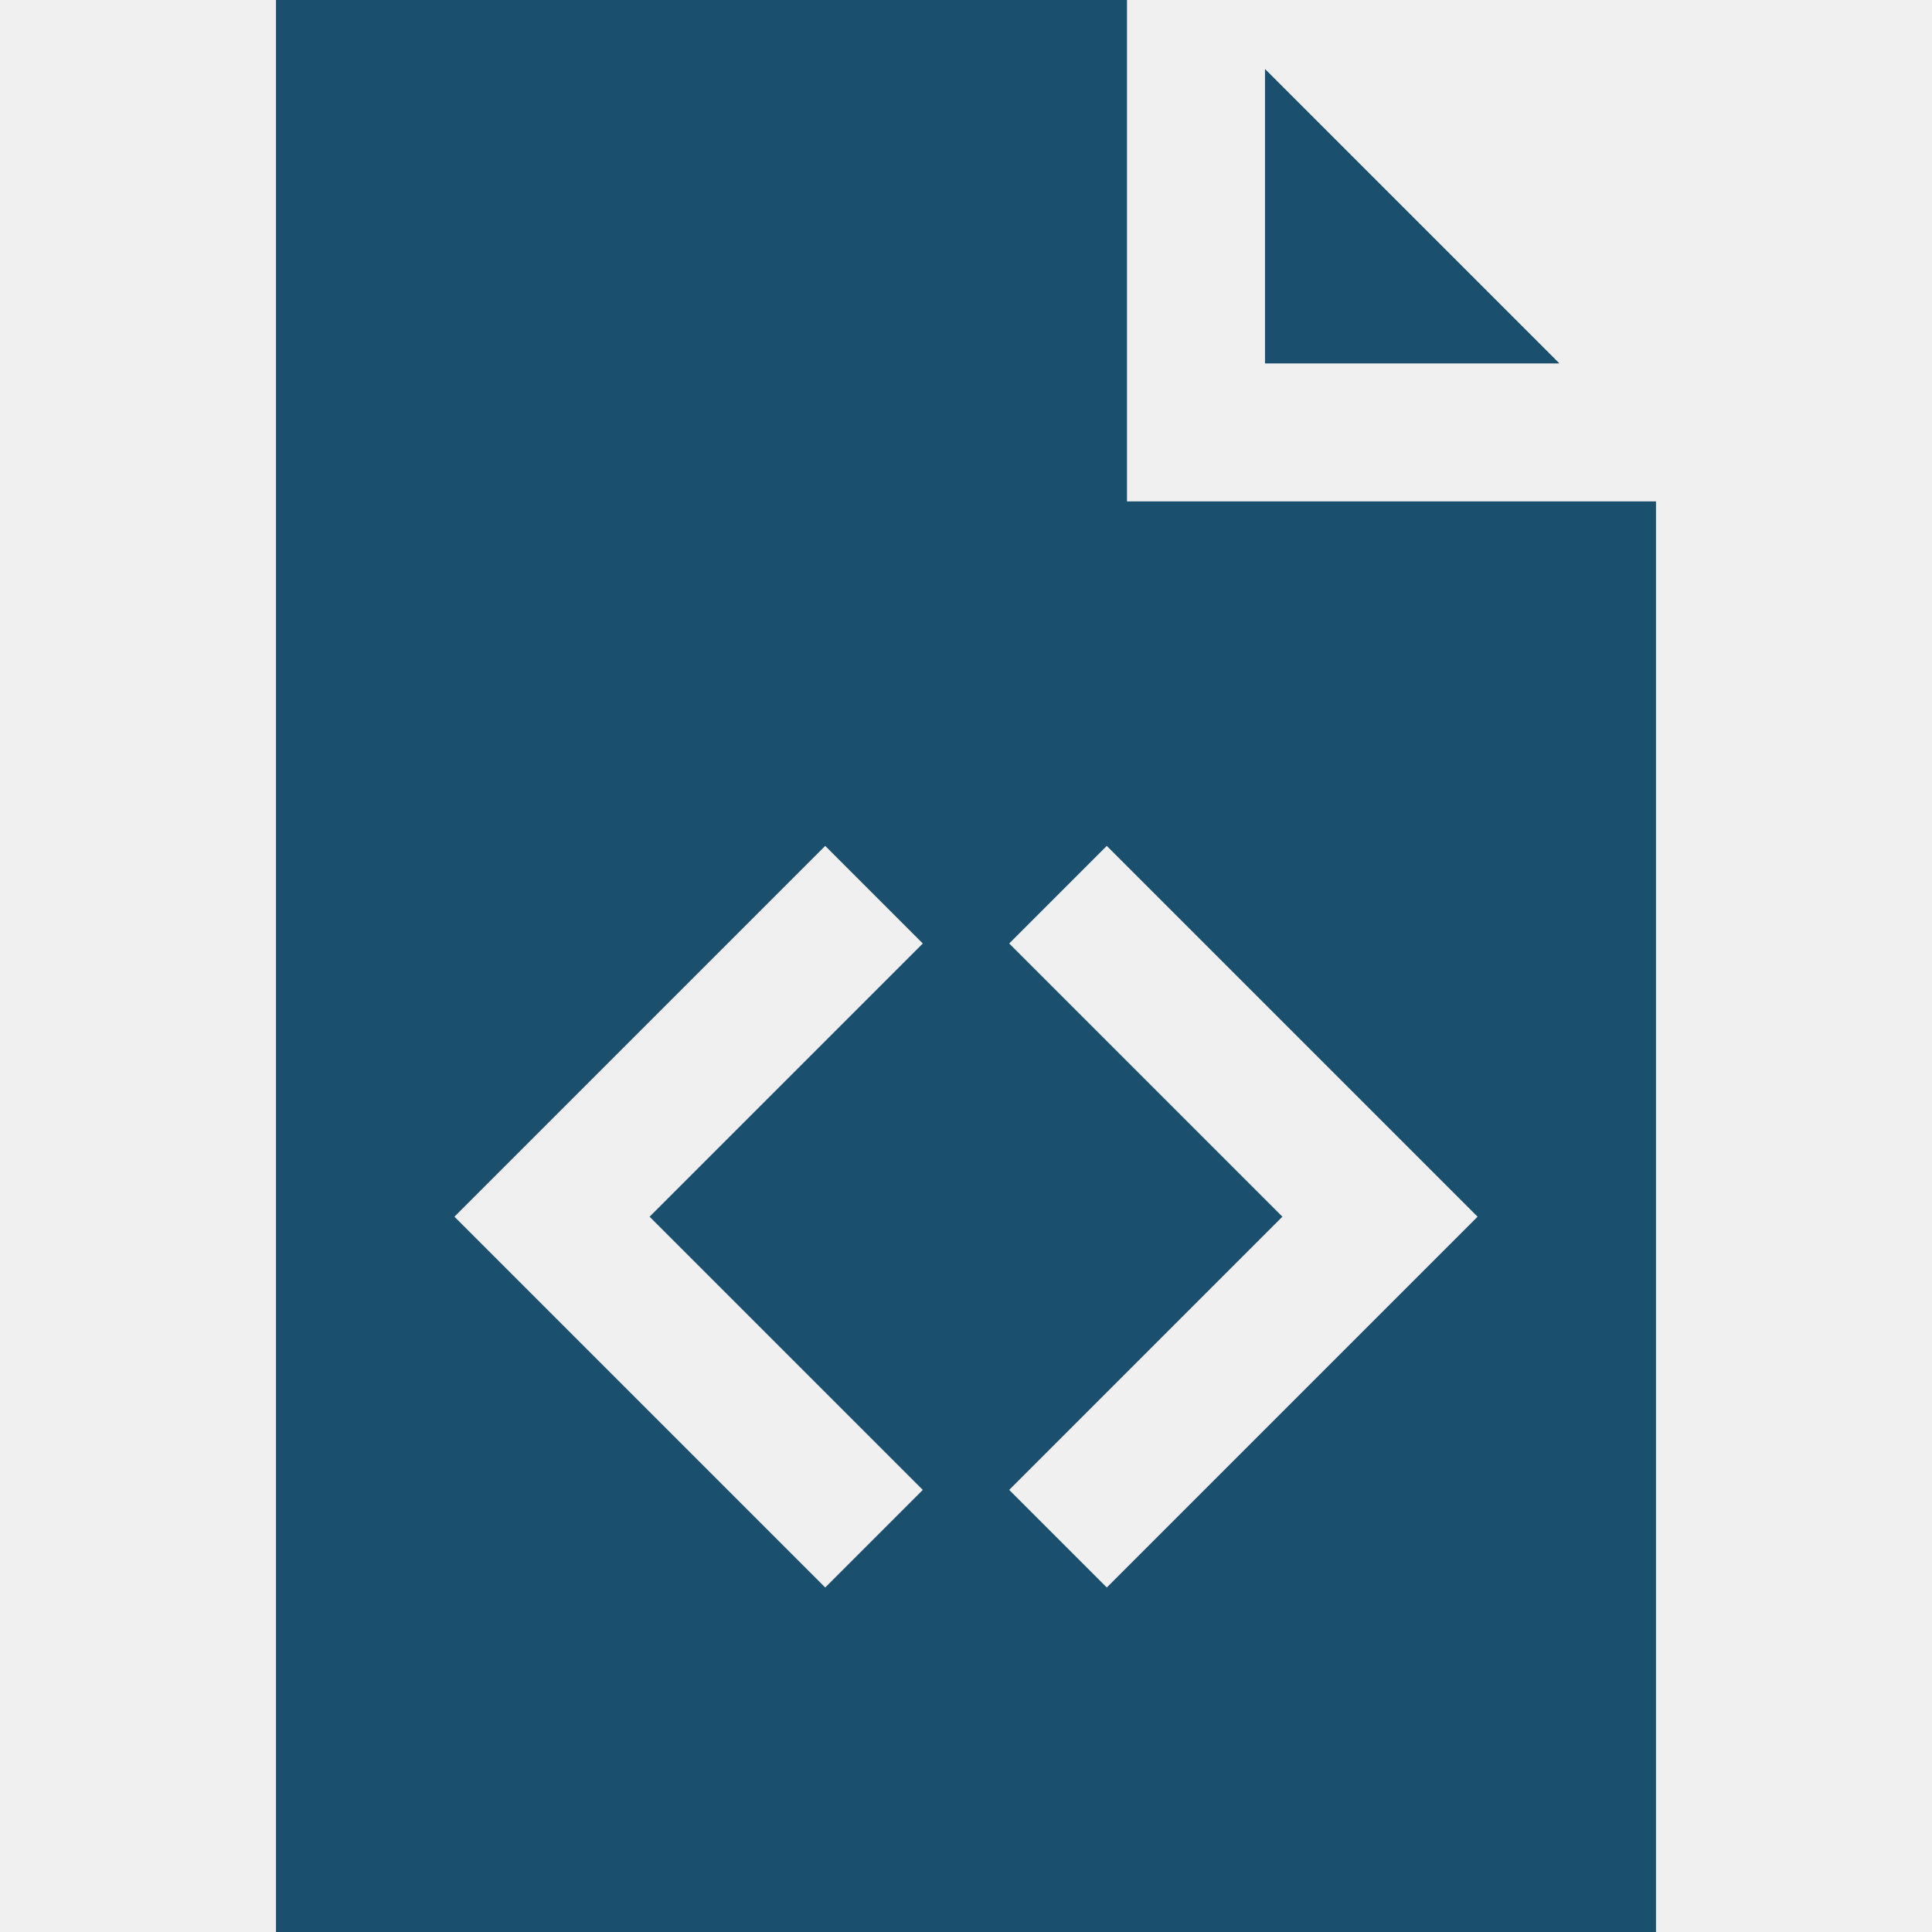
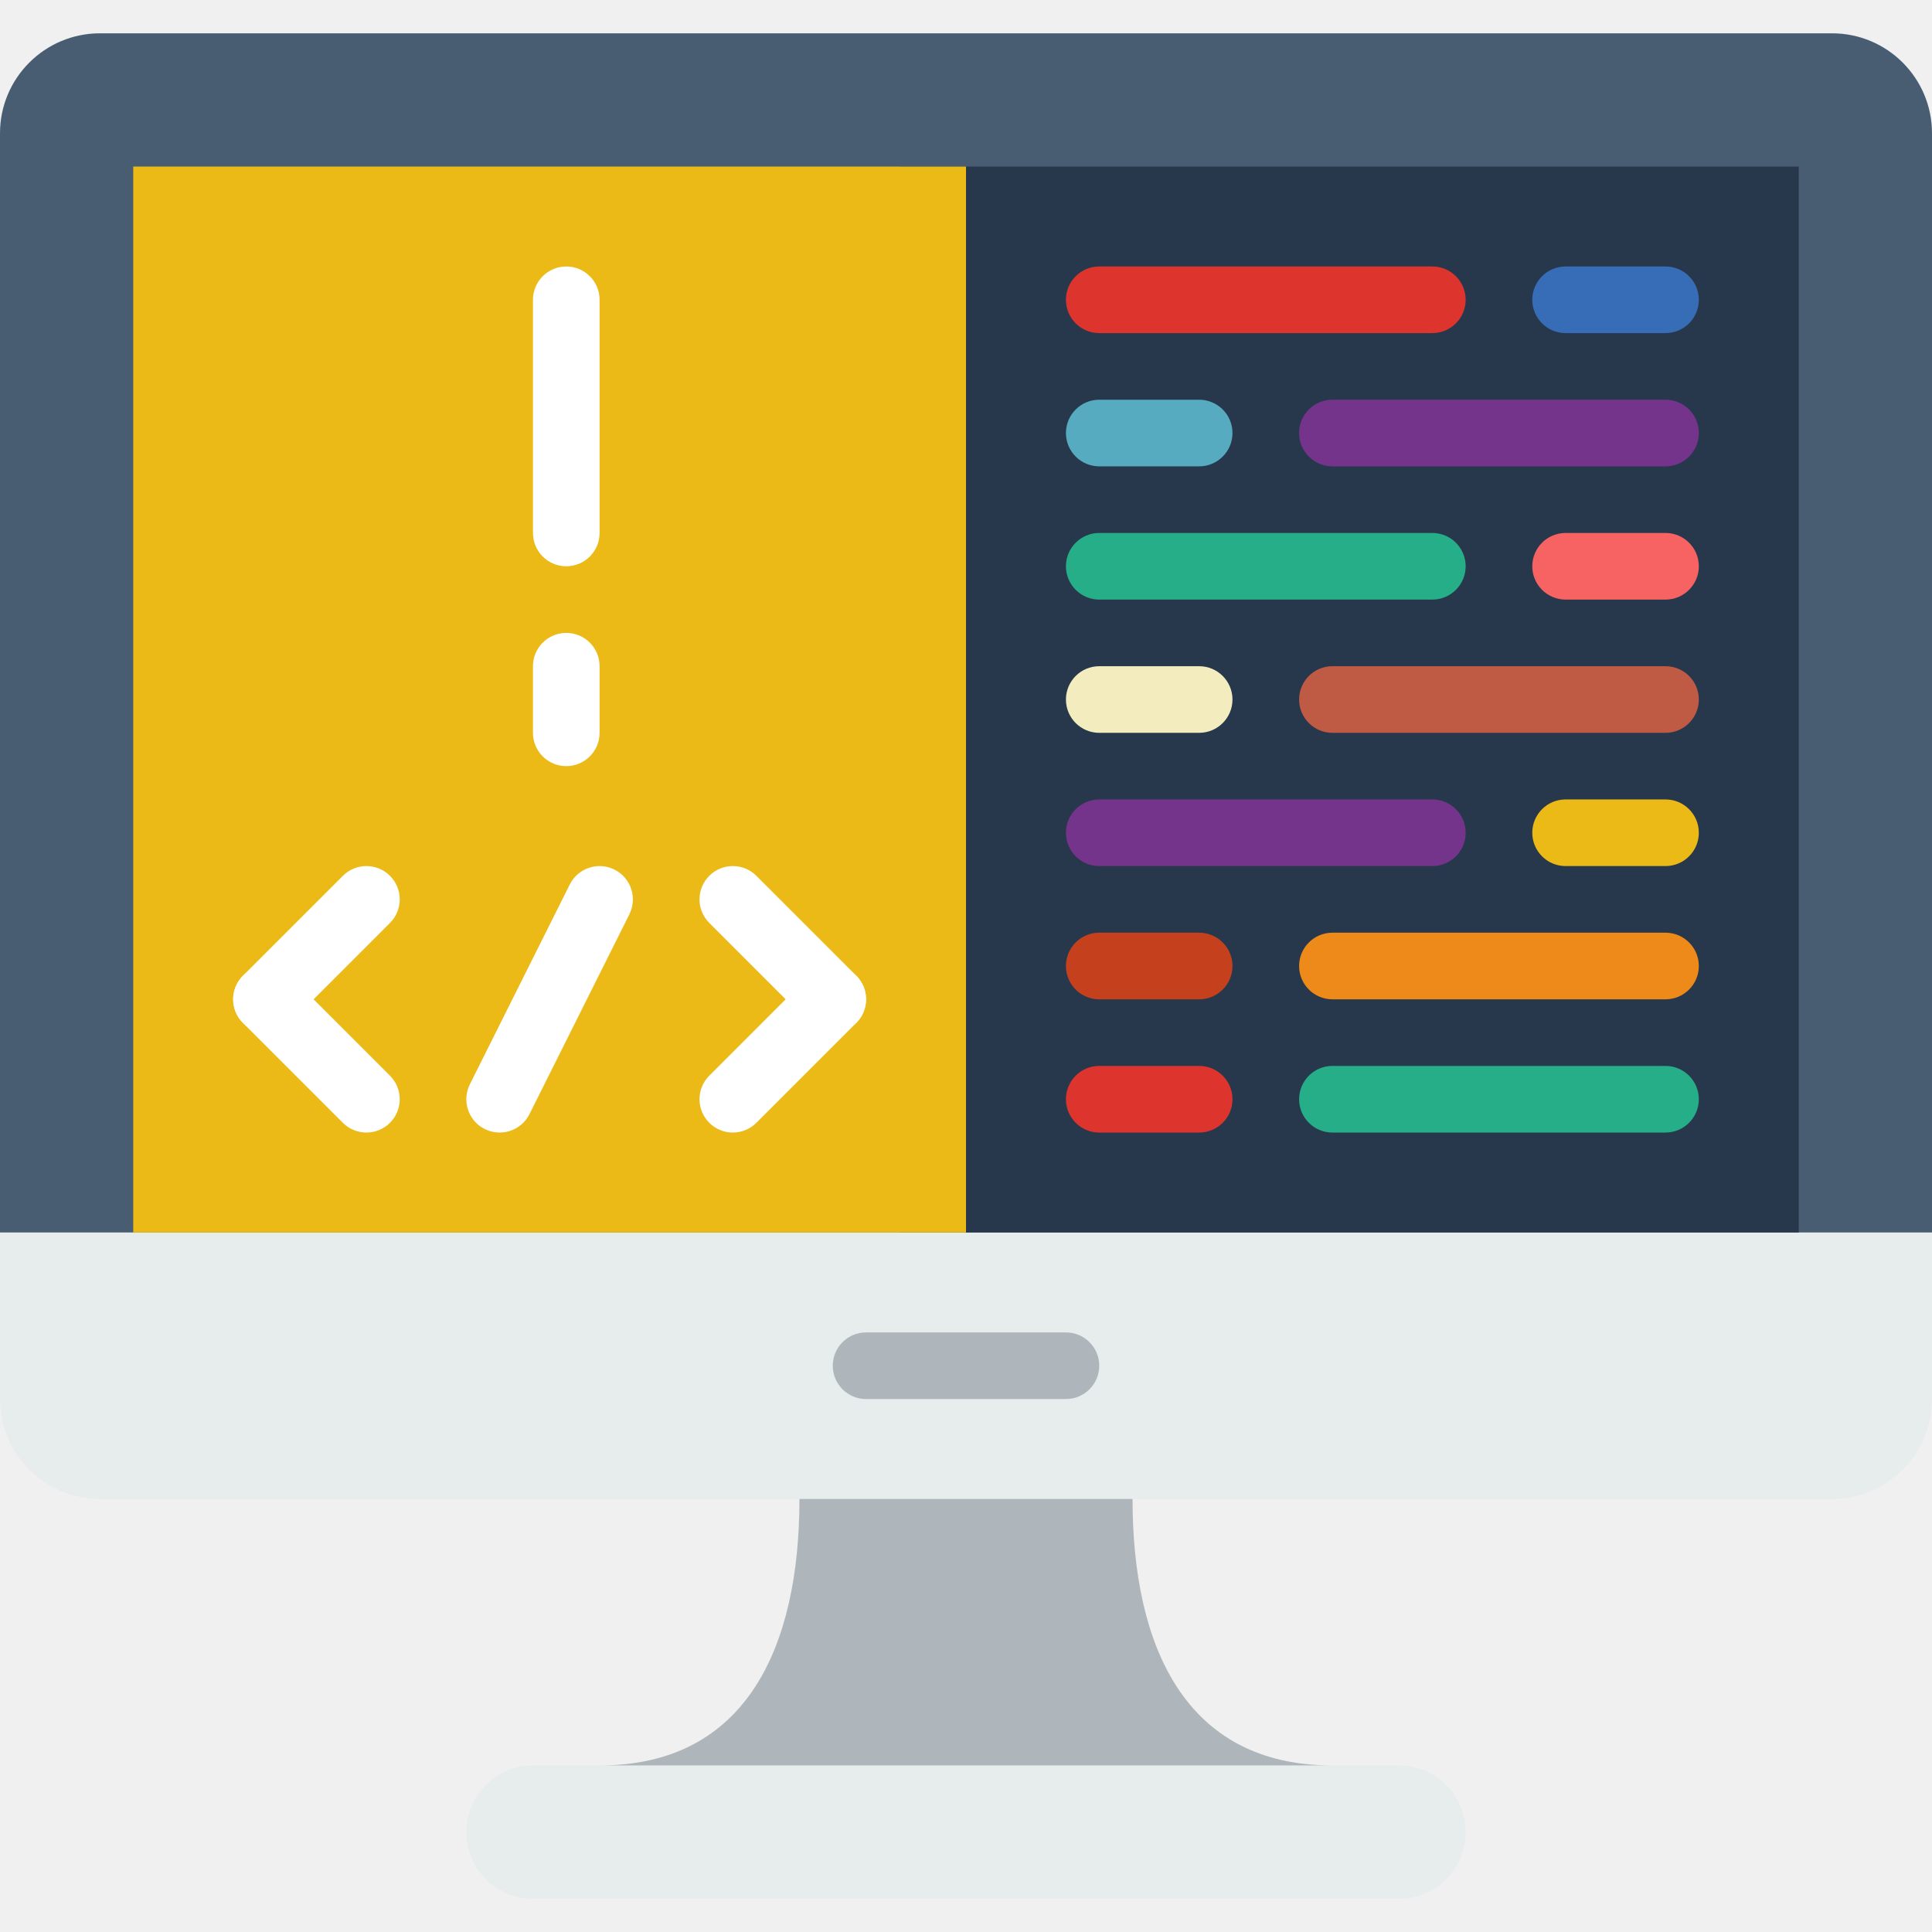
- <svg xmlns="http://www.w3.org/2000/svg" version="1.1" id="Layer_1" x="0px" y="0px" viewBox="0 0 420 420" style="enable-background:new 0 0 420 420;fill:#1a4f6e;" xml:space="preserve">
+ <svg xmlns="http://www.w3.org/2000/svg" version="1.1" id="Capa_1" x="0px" y="0px" viewBox="0 0 512 512" style="enable-background:new 0 0 512 512;" xml:space="preserve">
+   <path style="fill:#E7ECED;" d="M370.759,503.172H141.241c-9.754,0-17.655-7.901-17.655-17.655l0,0  c0-9.754,7.901-17.655,17.655-17.655h229.517c9.754,0,17.655,7.901,17.655,17.655l0,0  C388.414,495.272,380.513,503.172,370.759,503.172z" />
+   <path style="fill:#AFB6BB;" d="M300.138,397.241v-17.655h-88.276v17.655c0,39.036-13.93,70.621-52.966,70.621h194.207  C314.068,467.862,300.138,436.277,300.138,397.241z" />
+   <path style="fill:#E7ECED;" d="M485.508,397.241H26.492C11.864,397.241,0,385.377,0,370.75v-52.957h512v52.957  C512,385.377,500.136,397.241,485.508,397.241z" />
+   <path style="fill:#AFB6BB;" d="M282.483,370.759h-52.966c-4.873,0-8.828-3.955-8.828-8.828s3.955-8.828,8.828-8.828h52.966  c4.873,0,8.828,3.955,8.828,8.828S287.356,370.759,282.483,370.759z" />
+   <path style="fill:#495D72;" d="M441.379,8.828H70.621H26.492C11.864,8.828,0,20.692,0,35.319v291.302h70.621h132.414h105.931  h132.414H512V35.319c0-14.627-11.864-26.492-26.492-26.492H441.379z" />
+   <rect x="238.345" y="44.138" style="fill:#28384C;" width="238.345" height="282.483" />
+   <rect x="35.31" y="44.138" style="fill:#EBBA16;" width="220.69" height="282.483" />
  <g>
-     <polygon points="275,15 275,79 339,79  " />
-     <path d="M245,109V0H60v420h300V109H245z M200.606,323.894l-21.213,21.213L98.787,264.5l80.607-80.606l21.213,21.213L141.213,264.5   L200.606,323.894z M240.606,345.106l-21.213-21.213l59.393-59.394l-59.393-59.394l21.213-21.213l80.607,80.606L240.606,345.106z" />
+     <path style="fill:#FFFFFF;" d="M132.405,300.138c-1.324,0-2.675-0.3-3.946-0.927c-4.361-2.18-6.126-7.486-3.946-11.847   l26.483-52.965c2.18-4.361,7.495-6.126,11.847-3.946c4.361,2.18,6.126,7.486,3.946,11.847l-26.483,52.965   C138.761,298.355,135.645,300.138,132.405,300.138z" />
+     <path style="fill:#FFFFFF;" d="M70.621,273.655c-2.26,0-4.52-0.865-6.241-2.586c-3.452-3.452-3.452-9.031,0-12.482l26.483-26.483   c3.443-3.452,9.039-3.452,12.482,0c3.452,3.452,3.452,9.031,0,12.482l-26.483,26.483C75.14,272.79,72.881,273.655,70.621,273.655z" />
+     <path style="fill:#FFFFFF;" d="M97.103,300.138c-2.26,0-4.52-0.865-6.241-2.586L64.38,271.069c-3.452-3.452-3.452-9.031,0-12.482   c3.443-3.452,9.039-3.452,12.482,0l26.483,26.483c3.452,3.452,3.452,9.031,0,12.482C101.623,299.273,99.363,300.138,97.103,300.138   z" />
+     <path style="fill:#FFFFFF;" d="M220.69,273.655c-2.26,0-4.52-0.865-6.241-2.586l-26.483-26.483c-3.452-3.452-3.452-9.031,0-12.482   c3.443-3.452,9.039-3.452,12.482,0l26.483,26.483c3.452,3.452,3.452,9.031,0,12.482C225.209,272.79,222.95,273.655,220.69,273.655z   " />
+     <path style="fill:#FFFFFF;" d="M194.207,300.138c-2.26,0-4.52-0.865-6.241-2.586c-3.452-3.452-3.452-9.031,0-12.482l26.483-26.483   c3.443-3.452,9.039-3.452,12.482,0c3.452,3.452,3.452,9.031,0,12.482l-26.483,26.483   C198.727,299.273,196.467,300.138,194.207,300.138z" />
+     <path style="fill:#FFFFFF;" d="M150.069,150.069c-4.873,0-8.828-3.955-8.828-8.828V79.448c0-4.873,3.955-8.828,8.828-8.828   c4.873,0,8.828,3.955,8.828,8.828v61.793C158.897,146.114,154.942,150.069,150.069,150.069z" />
+     <path style="fill:#FFFFFF;" d="M150.069,203.034c-4.873,0-8.828-3.955-8.828-8.828v-17.655c0-4.873,3.955-8.828,8.828-8.828   c4.873,0,8.828,3.955,8.828,8.828v17.655C158.897,199.08,154.942,203.034,150.069,203.034z" />
  </g>
+   <path style="fill:#DD352E;" d="M379.586,88.276H291.31c-4.873,0-8.828-3.955-8.828-8.828c0-4.873,3.955-8.828,8.828-8.828h88.276  c4.873,0,8.828,3.955,8.828,8.828C388.414,84.321,384.459,88.276,379.586,88.276z" />
+   <path style="fill:#366DB6;" d="M441.379,88.276h-26.483c-4.873,0-8.828-3.955-8.828-8.828c0-4.873,3.955-8.828,8.828-8.828h26.483  c4.873,0,8.828,3.955,8.828,8.828C450.207,84.321,446.252,88.276,441.379,88.276z" />
+   <path style="fill:#75348B;" d="M441.379,123.586h-88.276c-4.873,0-8.828-3.955-8.828-8.828s3.955-8.828,8.828-8.828h88.276  c4.873,0,8.828,3.955,8.828,8.828S446.252,123.586,441.379,123.586z" />
+   <path style="fill:#57ABC1;" d="M317.793,123.586H291.31c-4.873,0-8.828-3.955-8.828-8.828s3.955-8.828,8.828-8.828h26.483  c4.873,0,8.828,3.955,8.828,8.828S322.666,123.586,317.793,123.586z" />
+   <path style="fill:#25AE88;" d="M379.586,158.897H291.31c-4.873,0-8.828-3.955-8.828-8.828c0-4.873,3.955-8.828,8.828-8.828h88.276  c4.873,0,8.828,3.955,8.828,8.828C388.414,154.942,384.459,158.897,379.586,158.897z" />
+   <path style="fill:#F76363;" d="M441.379,158.897h-26.483c-4.873,0-8.828-3.955-8.828-8.828c0-4.873,3.955-8.828,8.828-8.828h26.483  c4.873,0,8.828,3.955,8.828,8.828C450.207,154.942,446.252,158.897,441.379,158.897z" />
+   <path style="fill:#BF5A45;" d="M441.379,194.207h-88.276c-4.873,0-8.828-3.955-8.828-8.828c0-4.873,3.955-8.828,8.828-8.828h88.276  c4.873,0,8.828,3.955,8.828,8.828C450.207,190.252,446.252,194.207,441.379,194.207z" />
+   <path style="fill:#F2ECBF;" d="M317.793,194.207H291.31c-4.873,0-8.828-3.955-8.828-8.828c0-4.873,3.955-8.828,8.828-8.828h26.483  c4.873,0,8.828,3.955,8.828,8.828C326.621,190.252,322.666,194.207,317.793,194.207z" />
+   <path style="fill:#25AE88;" d="M441.379,300.138h-88.276c-4.873,0-8.828-3.955-8.828-8.828c0-4.873,3.955-8.828,8.828-8.828h88.276  c4.873,0,8.828,3.955,8.828,8.828C450.207,296.183,446.252,300.138,441.379,300.138z" />
+   <path style="fill:#DD352E;" d="M317.793,300.138H291.31c-4.873,0-8.828-3.955-8.828-8.828c0-4.873,3.955-8.828,8.828-8.828h26.483  c4.873,0,8.828,3.955,8.828,8.828C326.621,296.183,322.666,300.138,317.793,300.138z" />
+   <path style="fill:#75348B;" d="M379.586,229.517H291.31c-4.873,0-8.828-3.955-8.828-8.828c0-4.873,3.955-8.828,8.828-8.828h88.276  c4.873,0,8.828,3.955,8.828,8.828C388.414,225.562,384.459,229.517,379.586,229.517z" />
+   <path style="fill:#EBBA16;" d="M441.379,229.517h-26.483c-4.873,0-8.828-3.955-8.828-8.828c0-4.873,3.955-8.828,8.828-8.828h26.483  c4.873,0,8.828,3.955,8.828,8.828C450.207,225.562,446.252,229.517,441.379,229.517z" />
+   <path style="fill:#ED8A19;" d="M441.379,264.828h-88.276c-4.873,0-8.828-3.955-8.828-8.828s3.955-8.828,8.828-8.828h88.276  c4.873,0,8.828,3.955,8.828,8.828S446.252,264.828,441.379,264.828z" />
+   <path style="fill:#C5411E;" d="M317.793,264.828H291.31c-4.873,0-8.828-3.955-8.828-8.828s3.955-8.828,8.828-8.828h26.483  c4.873,0,8.828,3.955,8.828,8.828S322.666,264.828,317.793,264.828z" />
  <g>
</g>
  <g>
</g>
  <g>
</g>
  <g>
</g>
  <g>
</g>
  <g>
</g>
  <g>
</g>
  <g>
</g>
  <g>
</g>
  <g>
</g>
  <g>
</g>
  <g>
</g>
  <g>
</g>
  <g>
</g>
  <g>
</g>
</svg>
